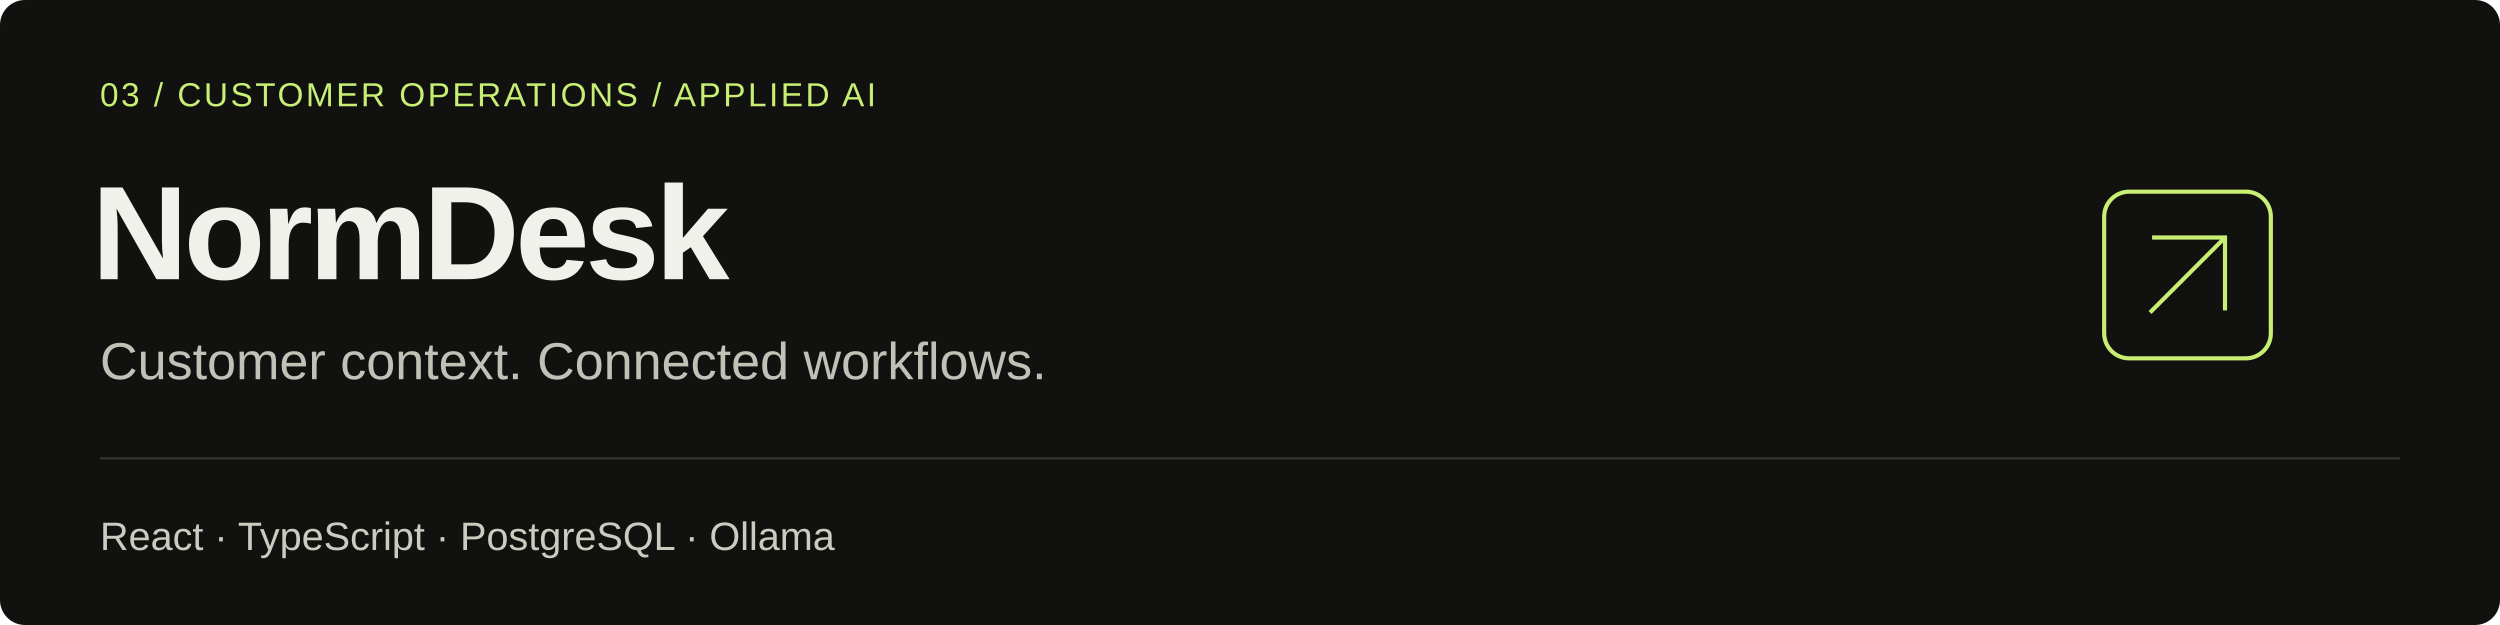
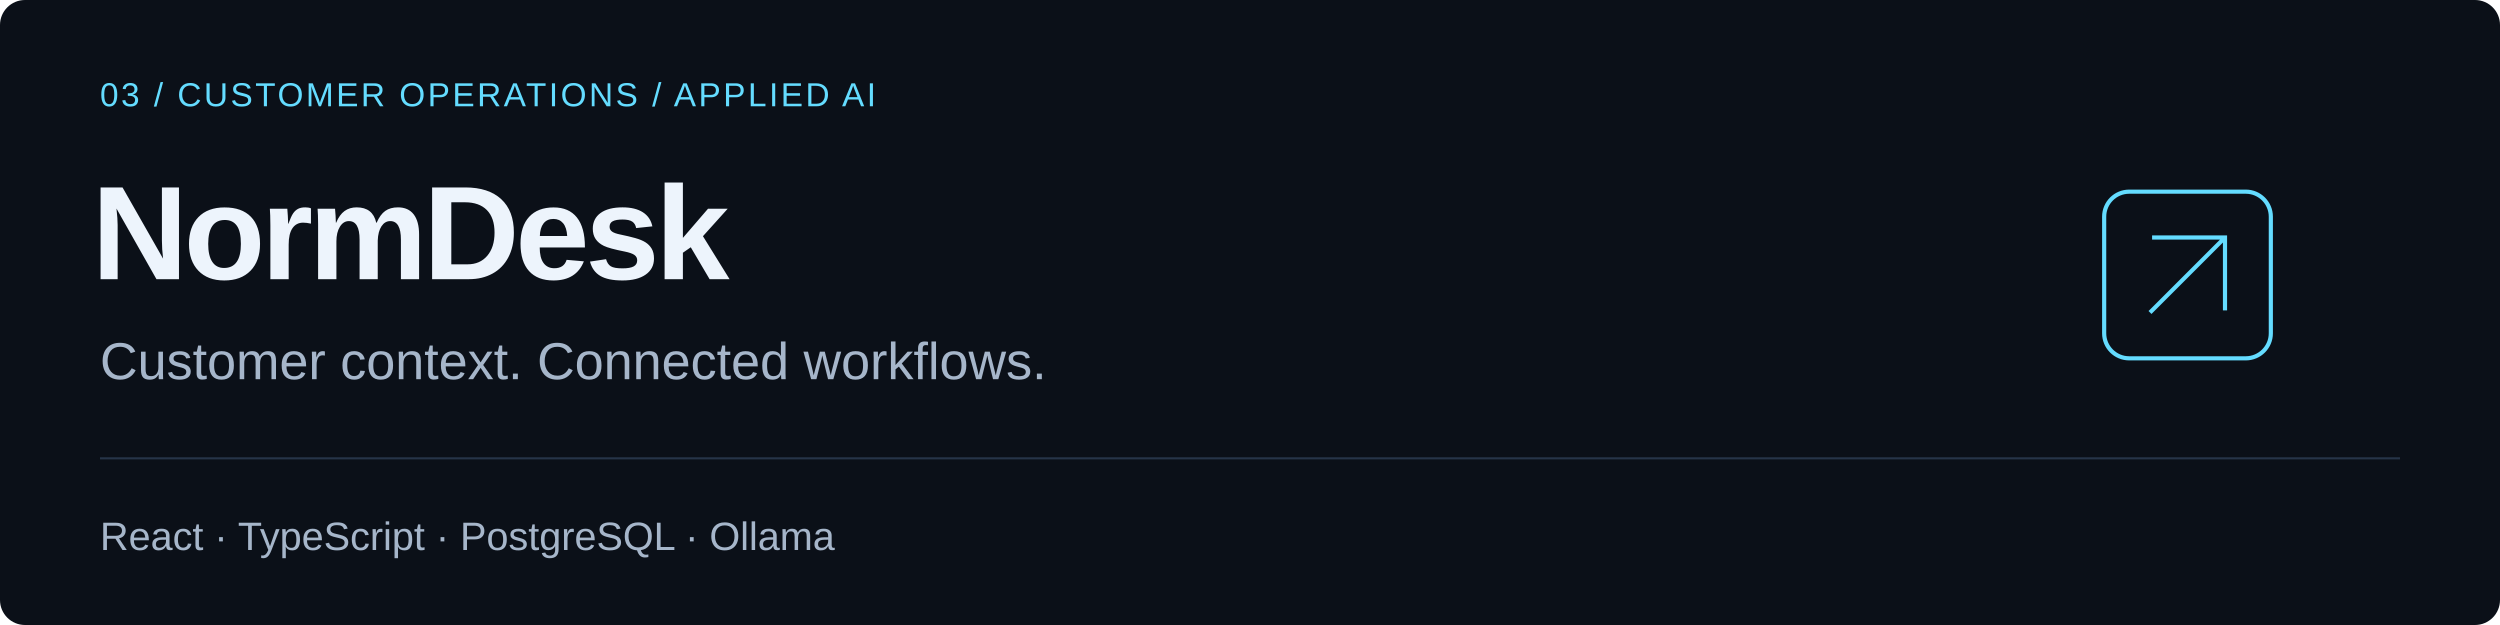
<svg xmlns="http://www.w3.org/2000/svg" width="1200" height="300" viewBox="0 0 1200 300" role="img" aria-label="NormDesk — Customer context. Connected workflows.">
-   <rect width="1200" height="300" rx="12" fill="#111210" />
-   <path d="M48 220H1152" stroke="#34362f" />
-   <text x="48" y="51" fill="#c8ef74" font-family="Arial,Helvetica,sans-serif" font-size="16" font-weight="400" letter-spacing="1.2">03 / CUSTOMER OPERATIONS / APPLIED AI</text>
-   <text x="44" y="134" fill="#f1f1eb" font-family="Arial,Helvetica,sans-serif" font-size="64" font-weight="700" letter-spacing="-2">NormDesk</text>
-   <text x="48" y="182" fill="#bfc2b6" font-family="Arial,Helvetica,sans-serif" font-size="25" font-weight="400">Customer context. Connected workflows.</text>
-   <text x="48" y="264" fill="#c9ccbf" font-family="Arial,Helvetica,sans-serif" font-size="19" font-weight="400">React · TypeScript · PostgreSQL · Ollama</text>
-   <g transform="translate(1010 92)" stroke="#c8ef74" fill="none" stroke-width="2">
+   <rect width="1200" height="300" rx="12" fill="#0b1018" />
+   <path d="M48 220H1152" stroke="#263448" />
+   <text x="48" y="51" fill="#64dcff" font-family="Arial,Helvetica,sans-serif" font-size="16" font-weight="400" letter-spacing="1.2">03 / CUSTOMER OPERATIONS / APPLIED AI</text>
+   <text x="44" y="134" fill="#edf4fc" font-family="Arial,Helvetica,sans-serif" font-size="64" font-weight="700" letter-spacing="-2">NormDesk</text>
+   <text x="48" y="182" fill="#a6b6ca" font-family="Arial,Helvetica,sans-serif" font-size="25" font-weight="400">Customer context. Connected workflows.</text>
+   <text x="48" y="264" fill="#a6b6ca" font-family="Arial,Helvetica,sans-serif" font-size="19" font-weight="400">React · TypeScript · PostgreSQL · Ollama</text>
+   <g transform="translate(1010 92)" stroke="#64dcff" fill="none" stroke-width="2">
    <rect x="0" y="0" width="80" height="80" rx="12" />
    <path d="M22 58L58 22M23 22H58V57" />
  </g>
</svg>
